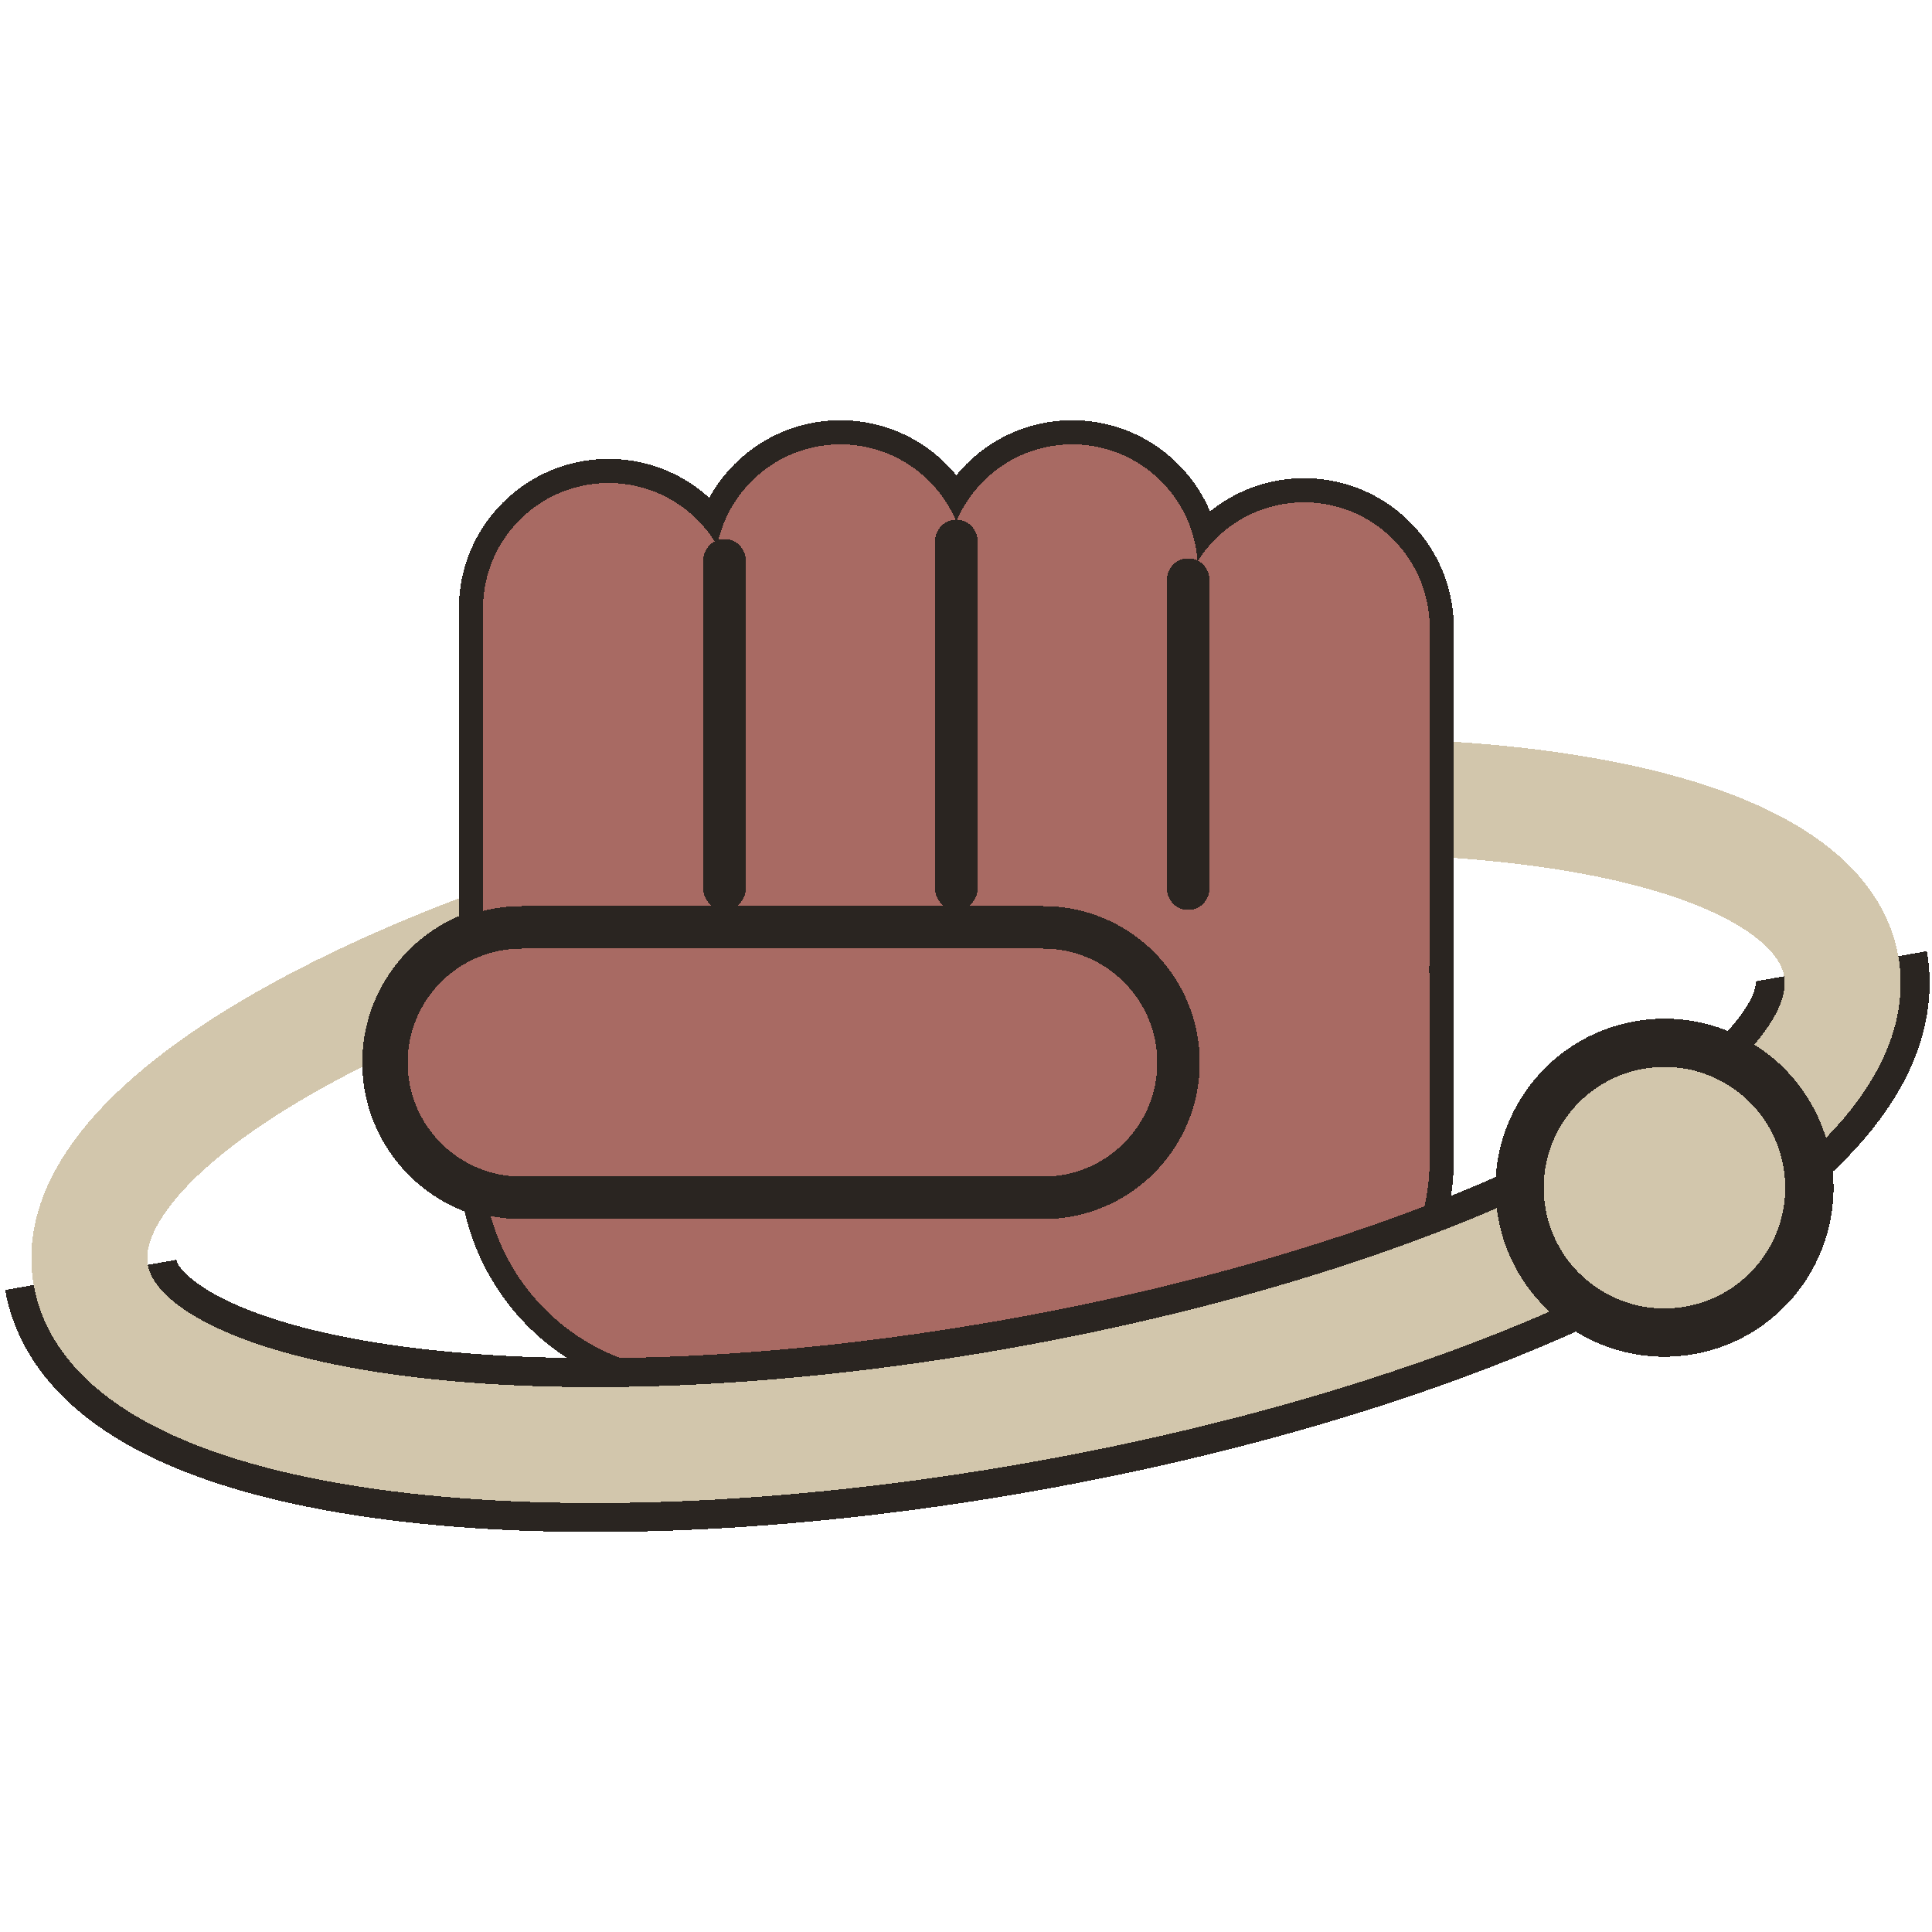
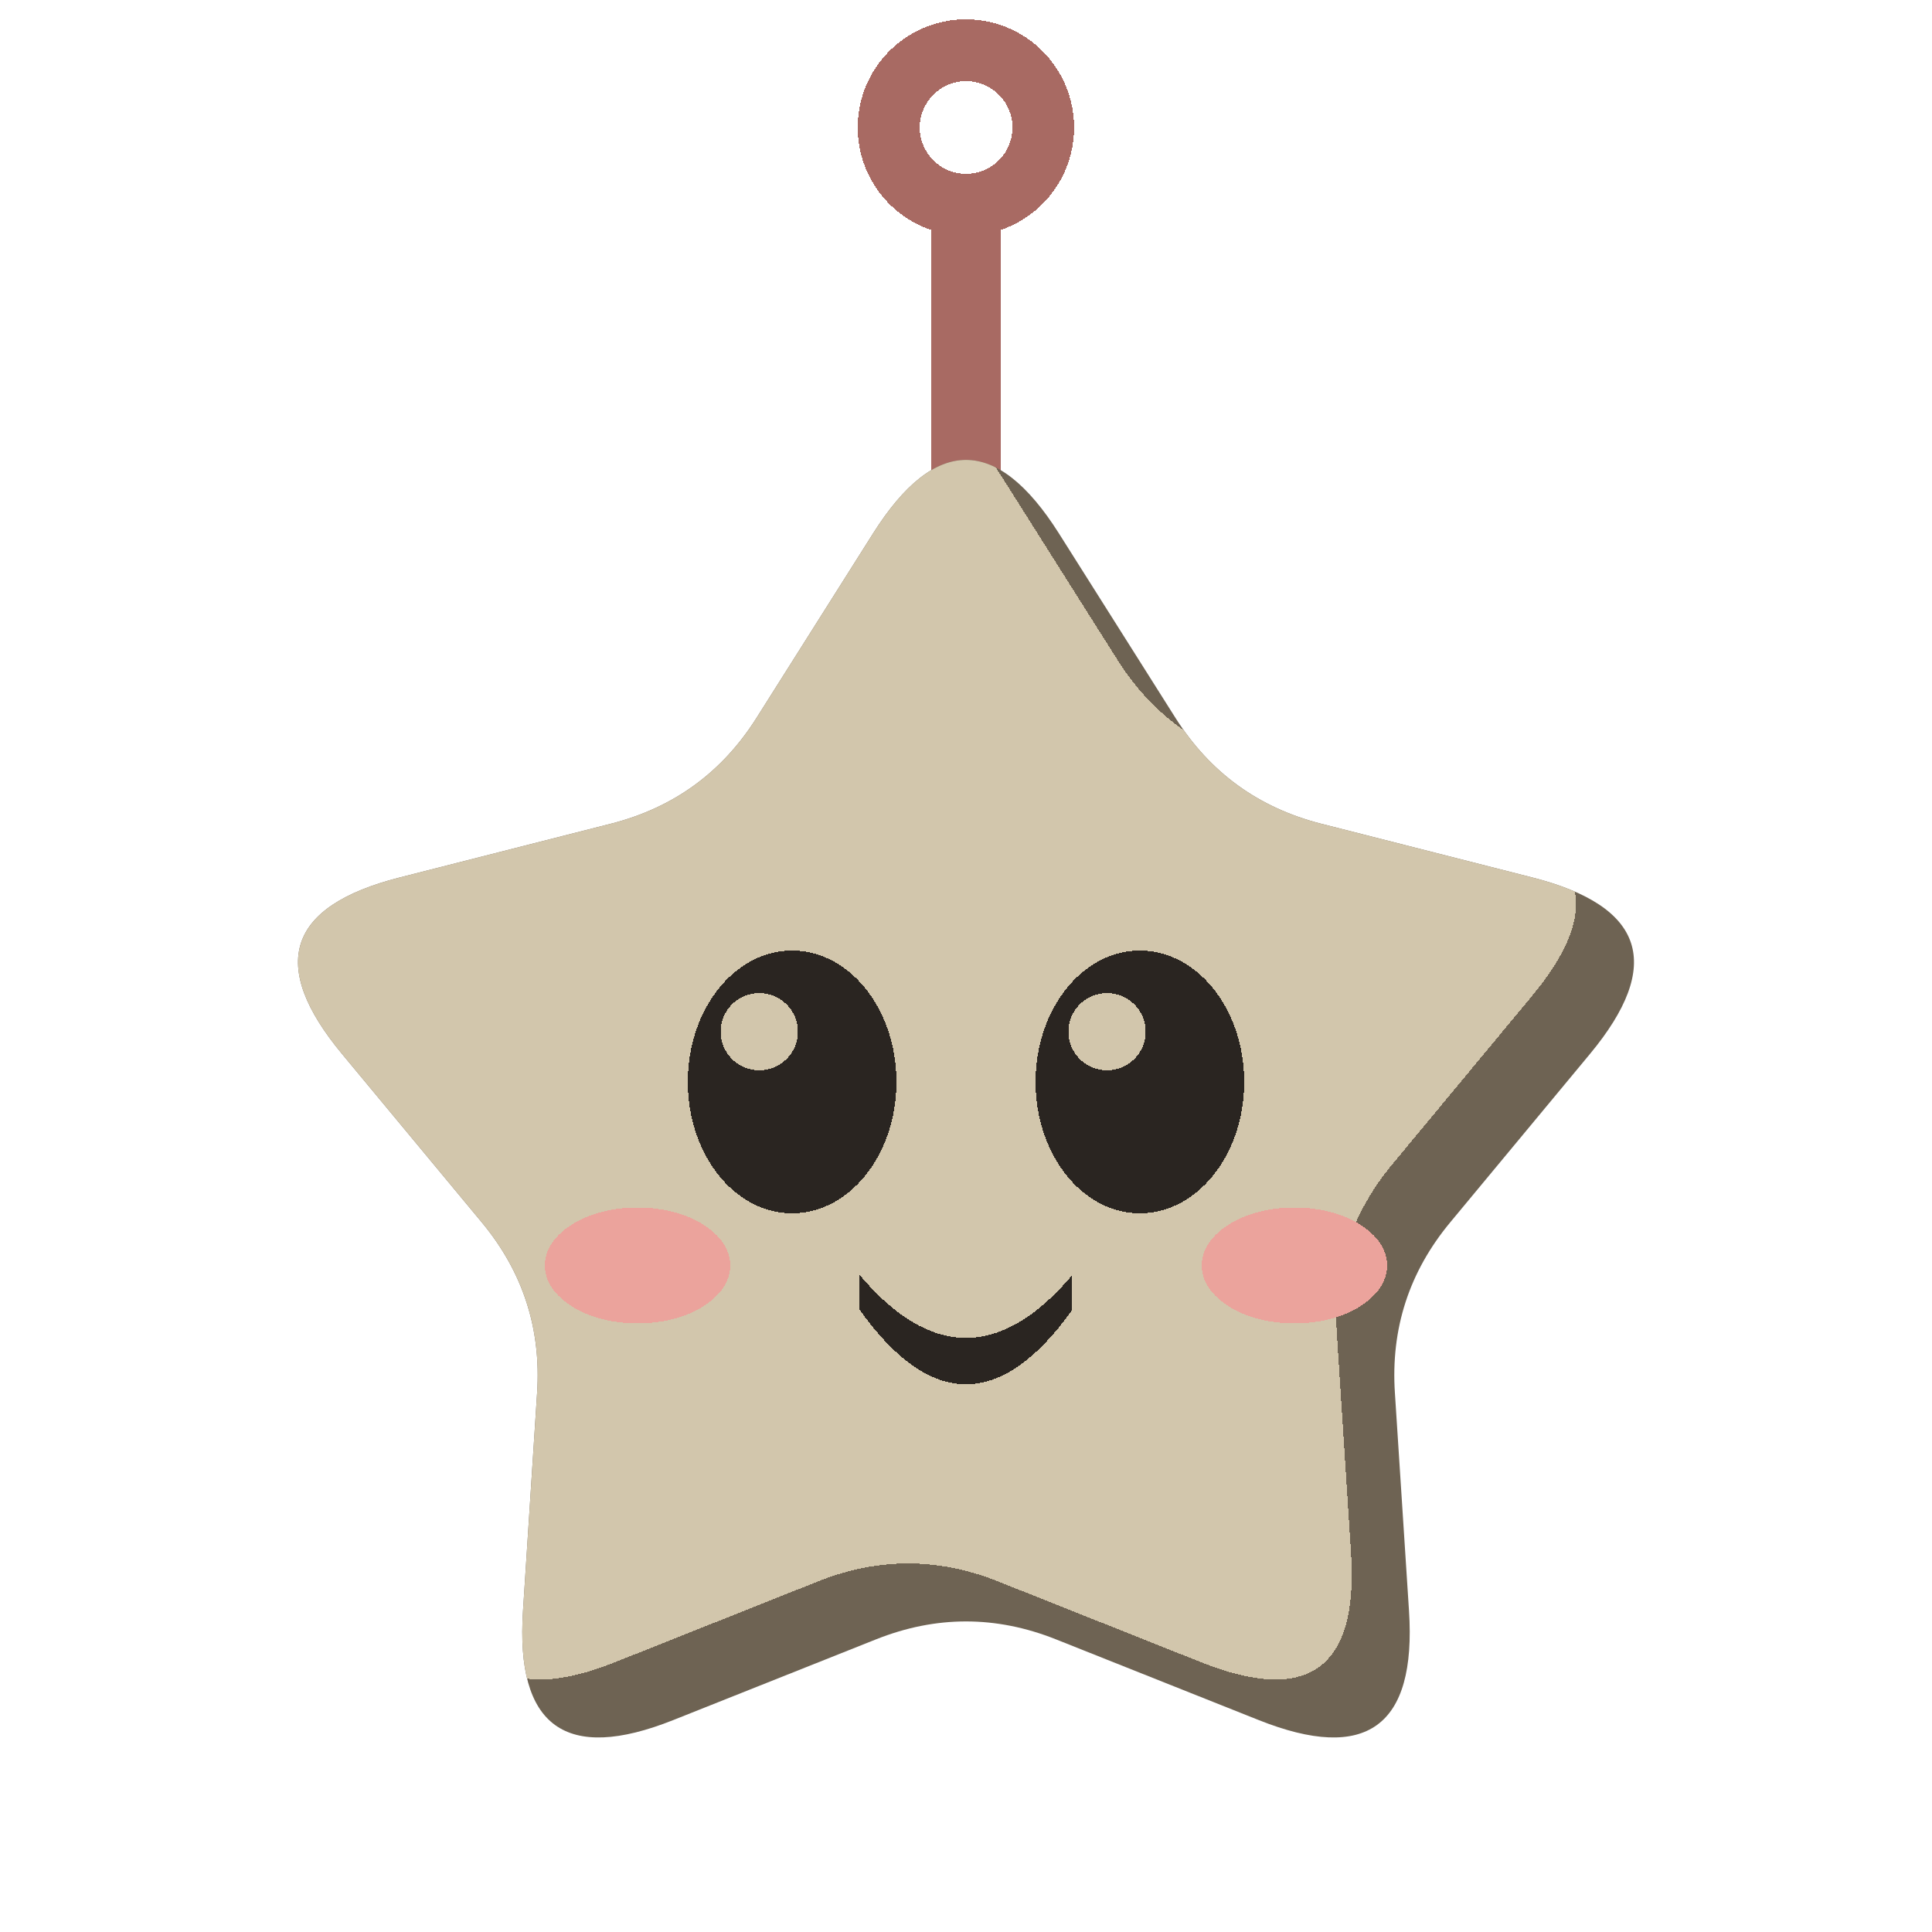
<svg xmlns="http://www.w3.org/2000/svg" viewBox="0 0 100 100" width="512" height="512">
+   <defs>
+     <clipPath id="star">
+       <path d="M 45.19 27.61 Q 50.00 20.00 54.81 27.61 L 60.85 37.17 Q 63.52 41.39 68.36 42.63 L 79.32 45.42 Q 88.04 47.64 82.29 54.56 L 75.07 63.26 Q 71.87 67.11 72.20 72.10 L 72.93 83.38 Q 73.51 92.36 65.15 89.03 L 54.65 84.85 Q 50.00 83.00 45.35 84.85 L 34.85 89.03 Q 26.49 92.36 27.07 83.38 L 27.80 72.10 Q 28.13 67.11 24.93 63.26 L 17.71 54.56 Q 11.96 47.64 20.68 45.42 L 31.64 42.63 Q 36.48 41.39 39.15 37.17 Z" />
+     </clipPath>
+   </defs>
  <g shape-rendering="crispEdges">
-     <g transform="translate(50 58) rotate(-10)">
-       <ellipse cx="0" cy="0" rx="46" ry="15" fill="none" stroke="#D2C6AC" stroke-width="6" />
+     <rect x="48.2" y="10" width="3.6" height="17" rx="1.8" fill="#A86A63" />
+     <path fill="#A86A63" fill-rule="evenodd" d="M 50 1 A 5.6 5.6 0 1 1 49.99 1 Z M 50 4.2 A 2.4 2.4 0 1 0 50.01 4.2 Z" />
+     <g clip-path="url(#star)">
+       <rect x="0" y="0" width="100" height="100" fill="#6E6353" />
+       <path transform="translate(-3 -3)" fill="#D2C6AC" d="M 45.19 27.61 Q 50.00 20.00 54.81 27.61 L 60.85 37.17 Q 63.52 41.39 68.36 42.63 L 79.32 45.42 Q 88.04 47.64 82.29 54.56 L 75.07 63.26 Q 71.87 67.11 72.20 72.10 L 72.93 83.38 Q 73.51 92.36 65.15 89.03 L 54.65 84.85 Q 50.00 83.00 45.35 84.85 L 34.85 89.03 Q 26.49 92.36 27.07 83.38 L 27.80 72.10 Q 28.13 67.11 24.93 63.26 L 17.71 54.56 Q 11.96 47.64 20.68 45.42 L 31.64 42.63 Q 36.48 41.39 39.15 37.17 Z" />
    </g>
-     <g fill="#2A2521" stroke="#2A2521" stroke-width="2.5" stroke-linejoin="round">
-       <rect x="25" y="25" width="13" height="30" rx="6.5" />
-       <rect x="37" y="23" width="13" height="30" rx="6.5" />
-       <rect x="49" y="23" width="13" height="30" rx="6.5" />
-       <rect x="61" y="26" width="13" height="30" rx="6.5" />
-       <rect x="25" y="40" width="49" height="31" rx="11" />
-       <rect x="20" y="48" width="41" height="14" rx="7" />
-     </g>
-     <g fill="#A86A63">
-       <rect x="25" y="25" width="13" height="30" rx="6.5" />
-       <rect x="37" y="23" width="13" height="30" rx="6.5" />
-       <rect x="49" y="23" width="13" height="30" rx="6.5" />
-       <rect x="61" y="26" width="13" height="30" rx="6.5" />
-       <rect x="25" y="40" width="49" height="31" rx="11" />
-     </g>
-     <g stroke="#2A2521" stroke-width="2.2" stroke-linecap="round">
-       <line x1="37.5" y1="29" x2="37.5" y2="46" />
-       <line x1="49.5" y1="28" x2="49.5" y2="46" />
-       <line x1="61.5" y1="30" x2="61.5" y2="46" />
-     </g>
-     <rect x="20" y="48" width="41" height="14" rx="7" fill="#A86A63" stroke="#2A2521" stroke-width="2.2" />
-     <g transform="translate(50 58) rotate(-10)">
-       <path d="M -46 0 A 46 15 0 0 0 46 0" fill="none" stroke="#2A2521" stroke-width="9" />
-       <path d="M -46 0 A 46 15 0 0 0 46 0" fill="none" stroke="#D2C6AC" stroke-width="6" />
-       <circle cx="35" cy="9.7" r="7.5" fill="#D2C6AC" stroke="#2A2521" stroke-width="2.5" />
-     </g>
+     <ellipse cx="41" cy="56" rx="5.4" ry="6.8" fill="#2A2521" />
+     <ellipse cx="59" cy="56" rx="5.4" ry="6.8" fill="#2A2521" />
+     <circle cx="39.3" cy="53.4" r="2" fill="#D2C6AC" />
+     <circle cx="57.3" cy="53.4" r="2" fill="#D2C6AC" />
+     <ellipse cx="33" cy="65.5" rx="4.8" ry="3" fill="#EBA39C" />
+     <ellipse cx="67" cy="65.5" rx="4.8" ry="3" fill="#EBA39C" />
+     <path fill="#2A2521" d="M 44.5 66 Q 50 72.5 55.5 66 L 55.5 67.8 Q 50 75.5 44.5 67.8 Z" />
  </g>
</svg>
